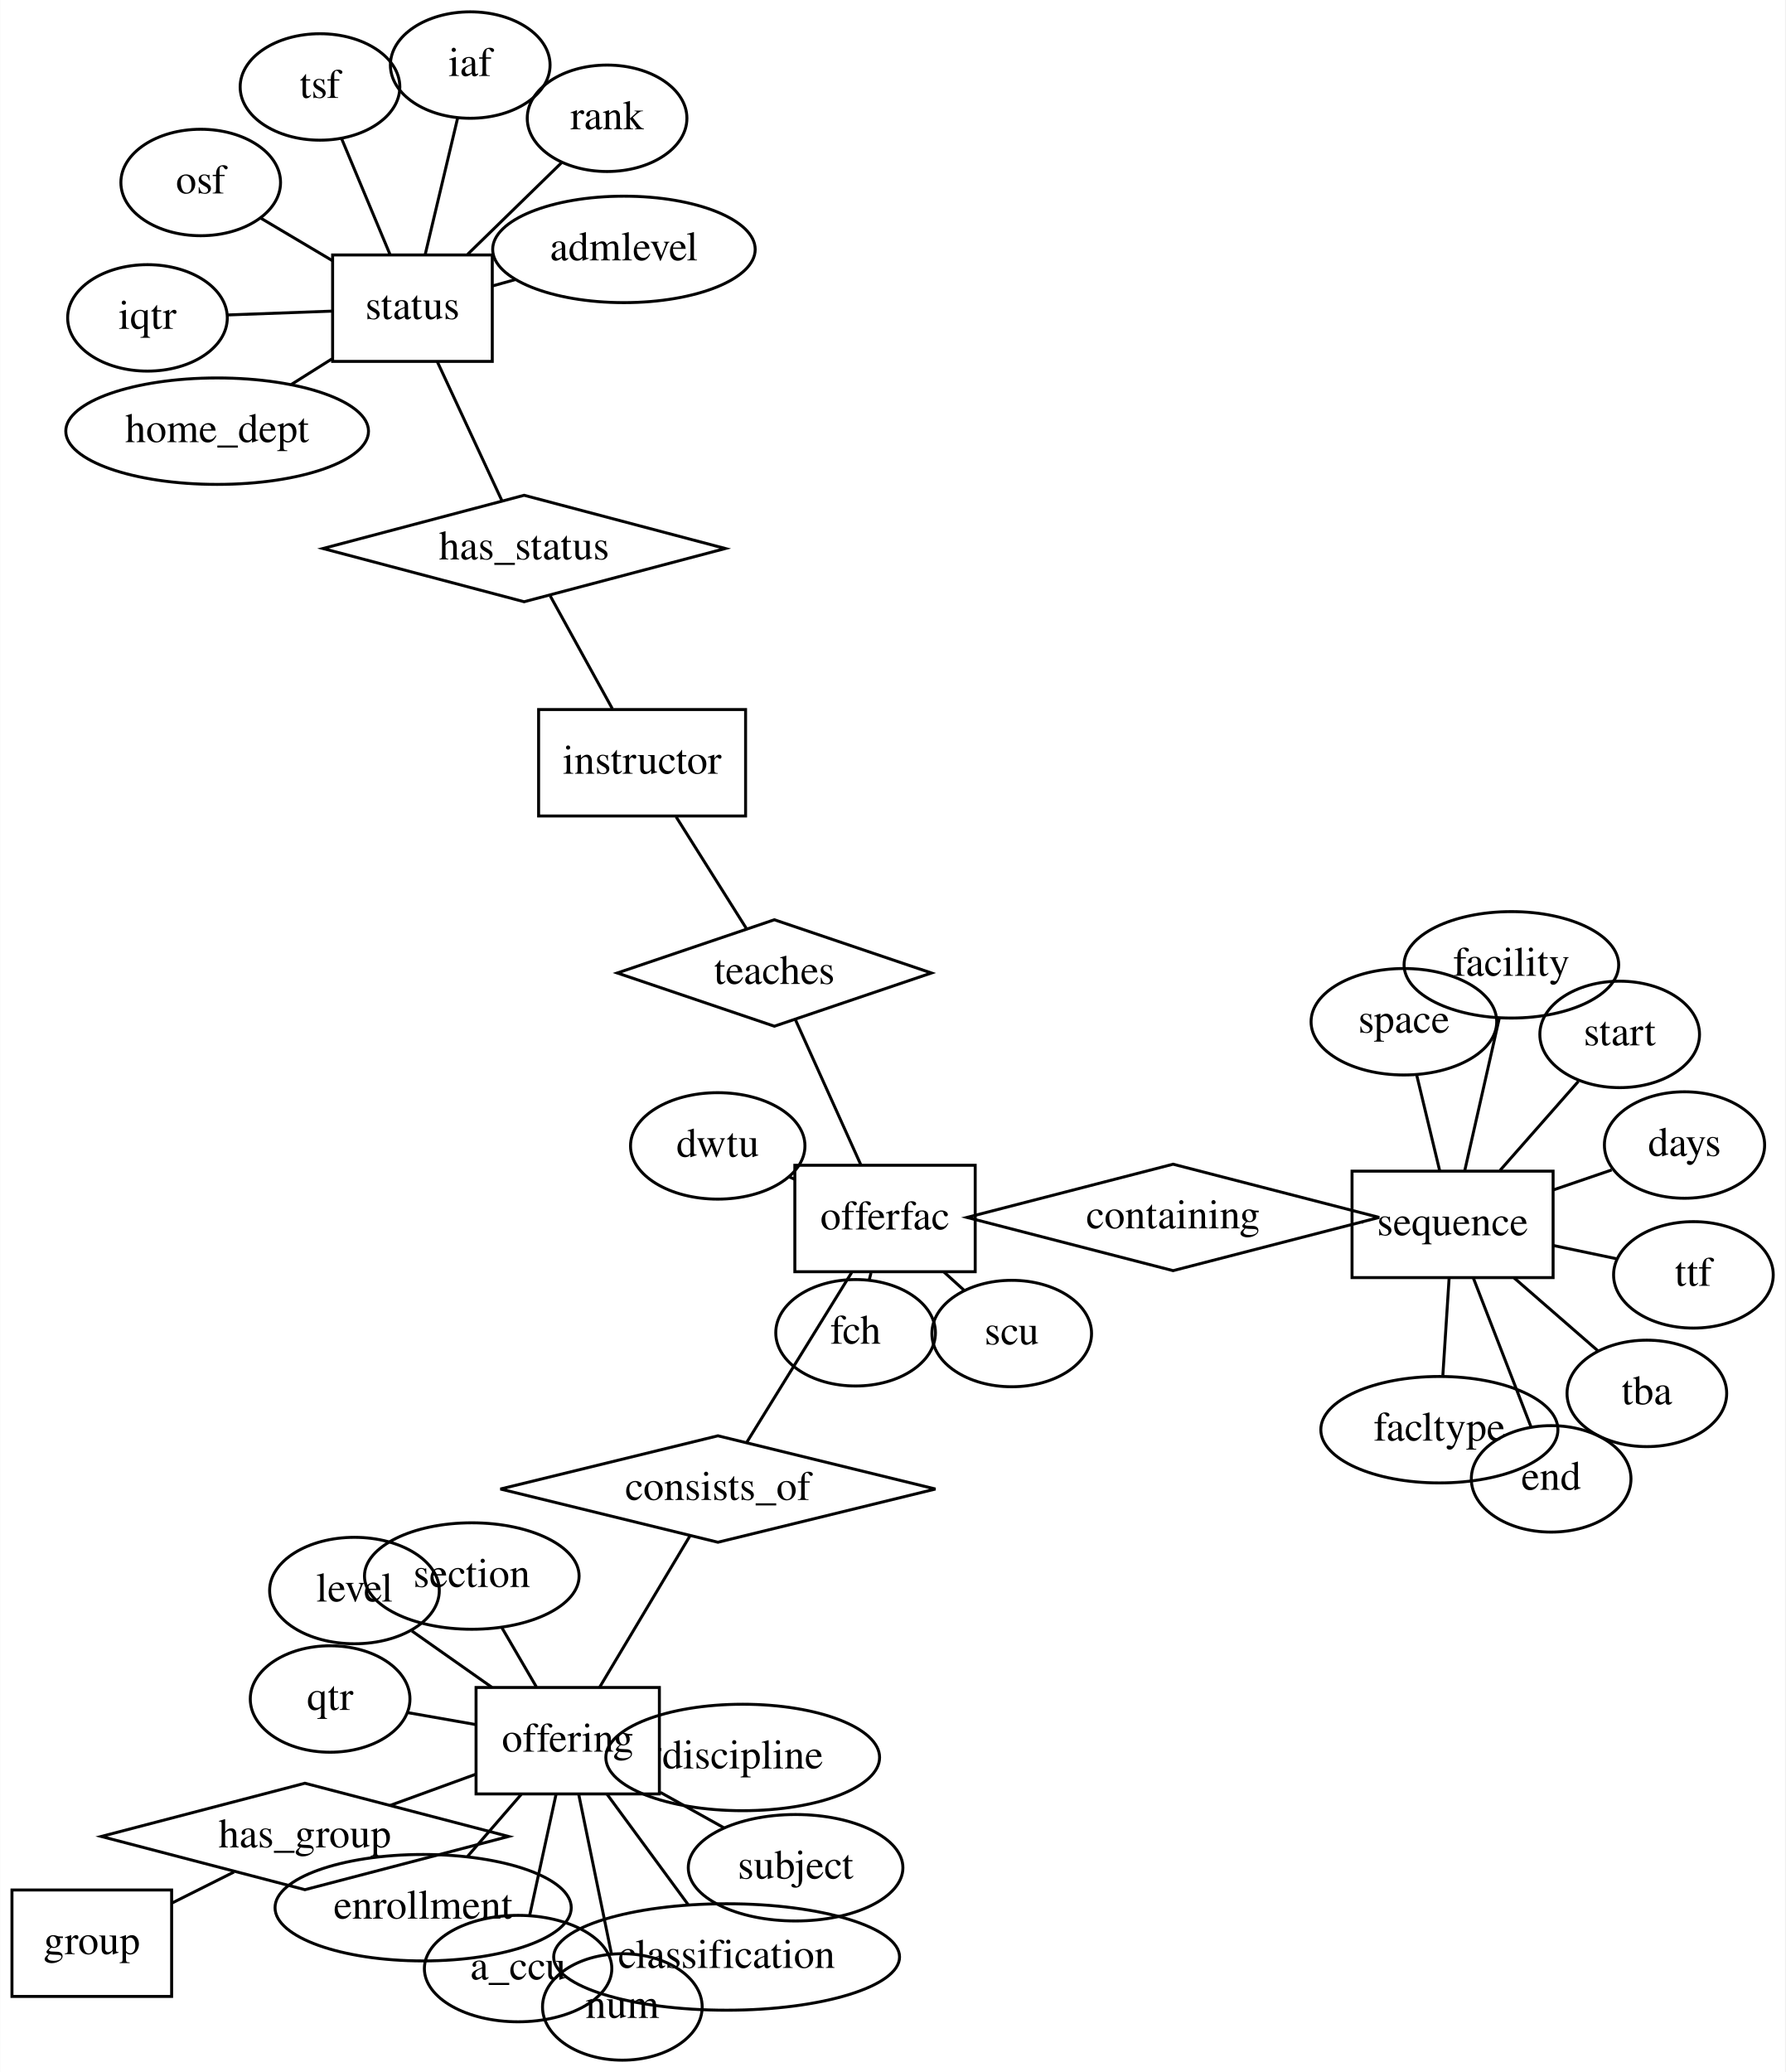
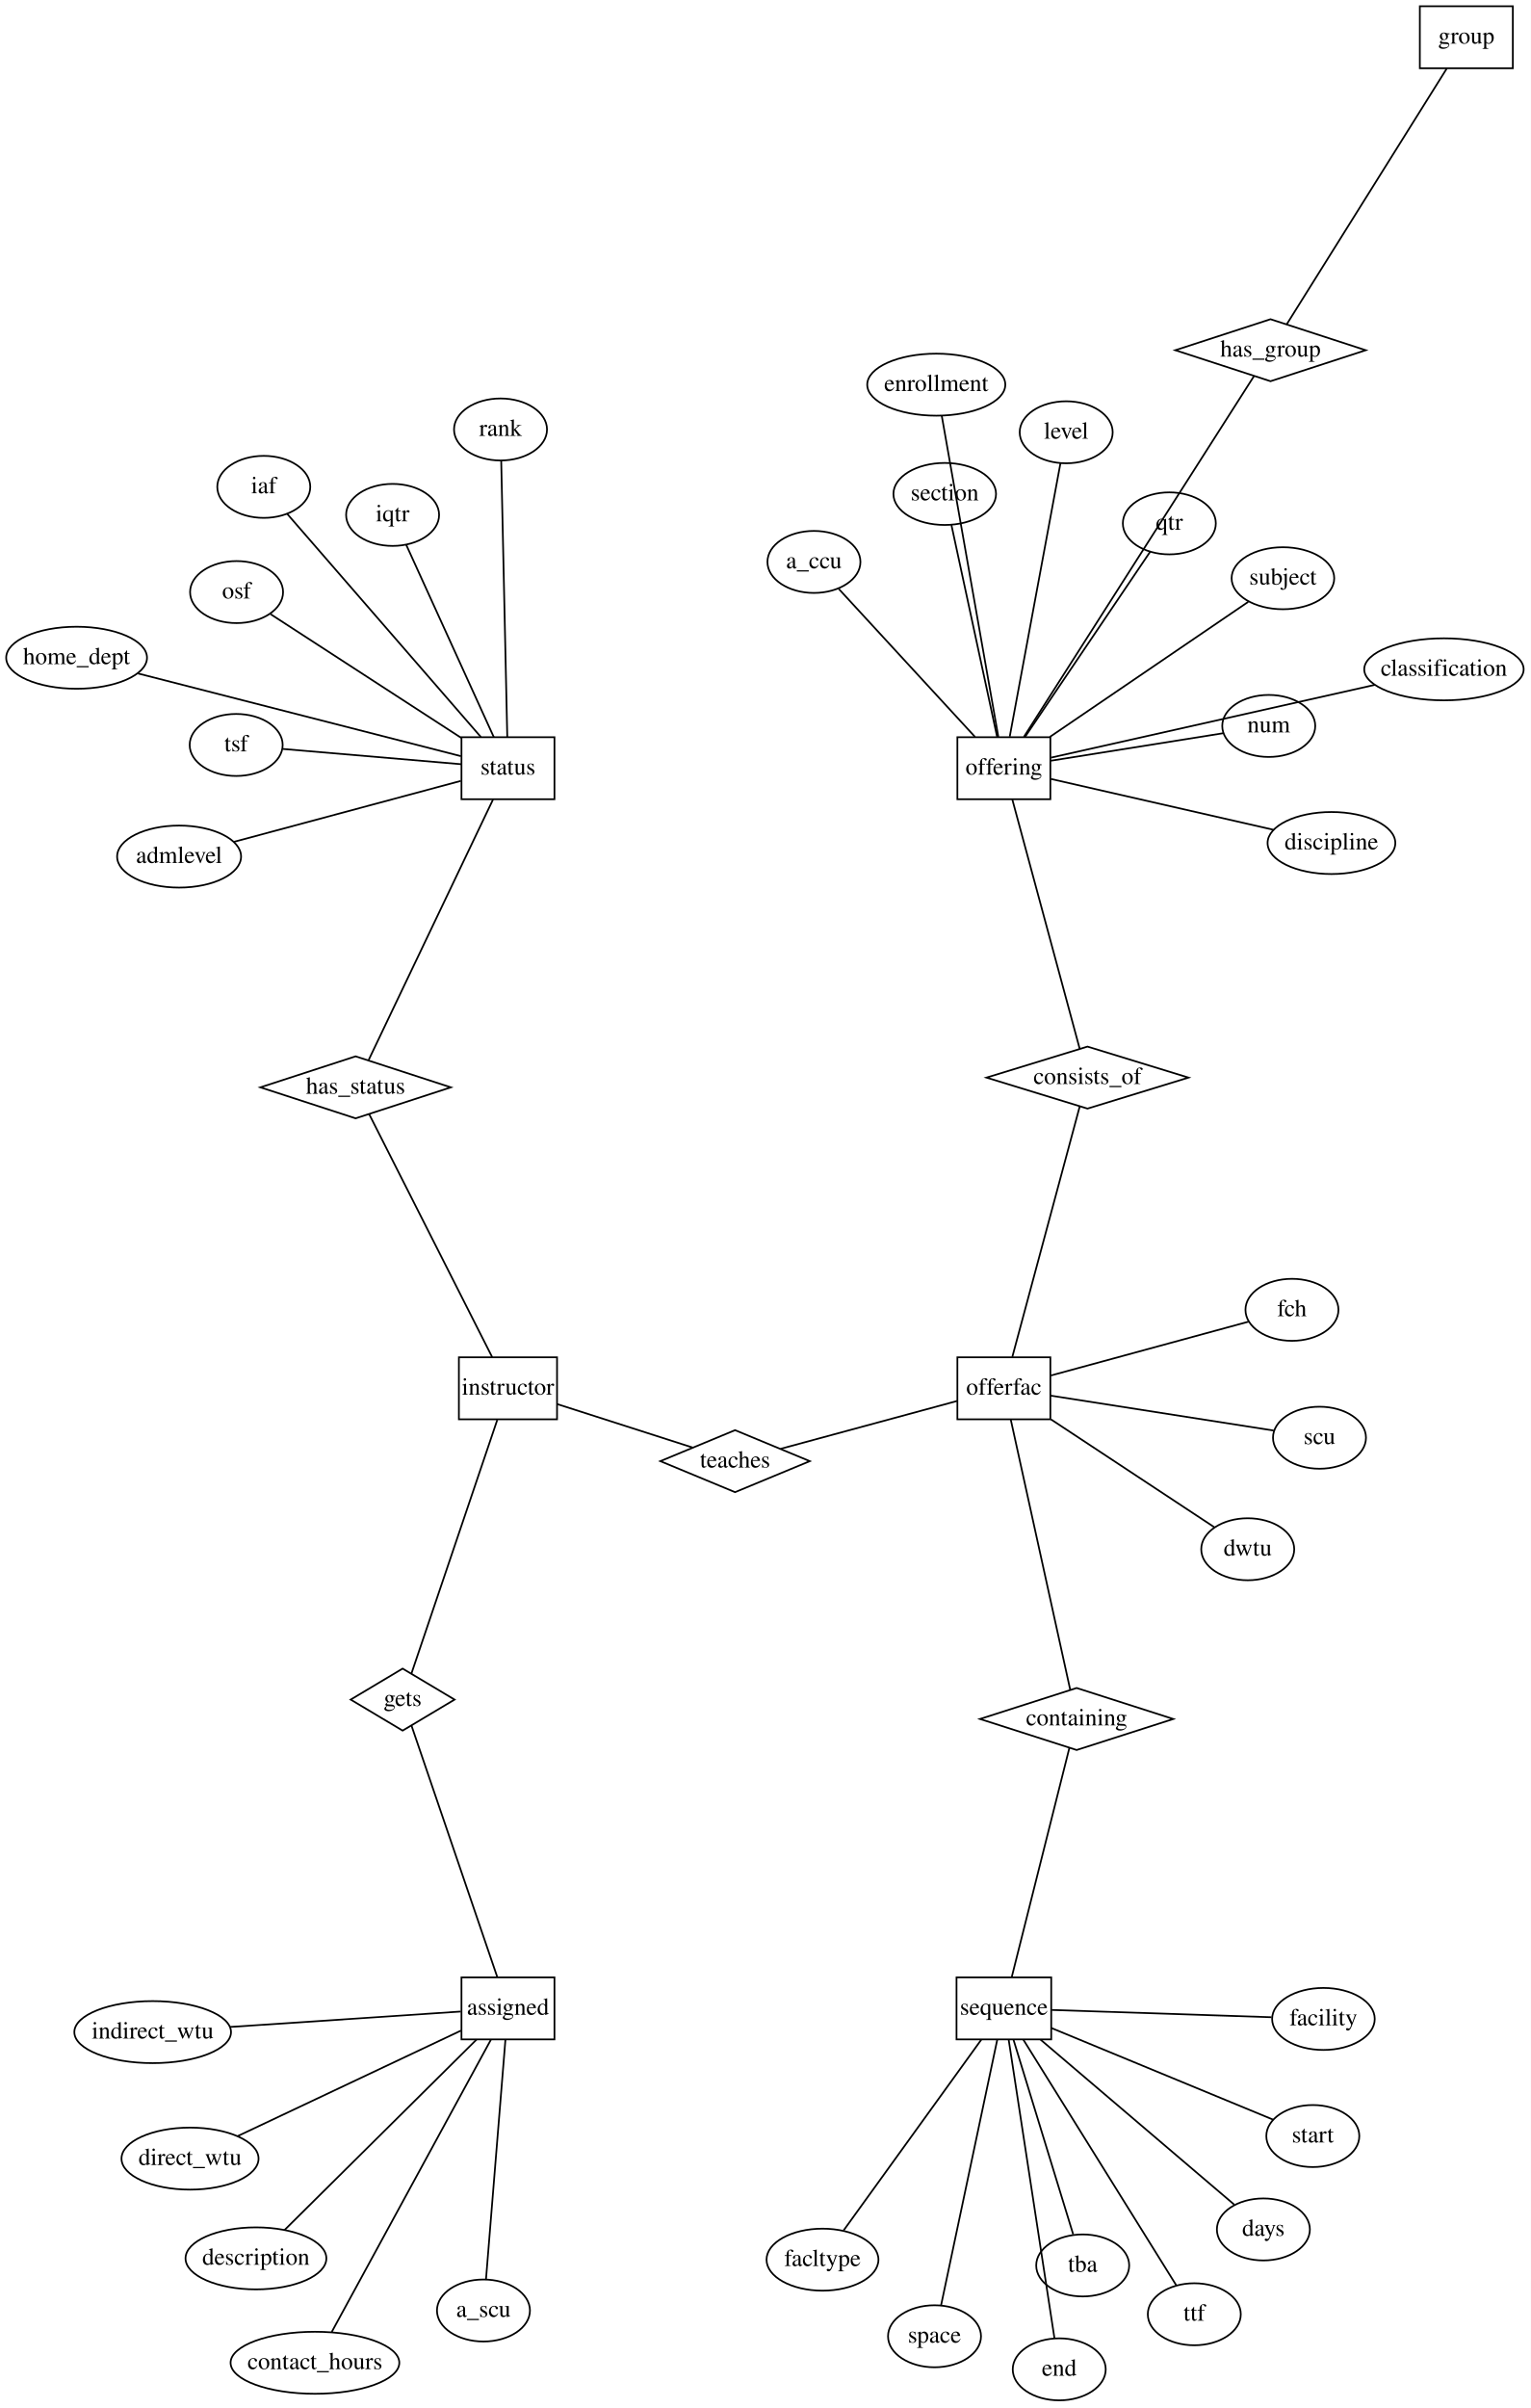
- <svg xmlns="http://www.w3.org/2000/svg" width="604pt" height="701pt" viewBox="0.00 0.00 603.68 700.74">
-   <g id="graph0" class="graph" transform="scale(1 1) rotate(0) translate(269.208 396.929)">
-     <polygon fill="white" stroke="none" points="-269.208,303.81 -269.208,-396.929 334.468,-396.929 334.468,303.81 -269.208,303.81" />
+ <svg xmlns="http://www.w3.org/2000/svg" width="889pt" height="1398pt" viewBox="0.00 0.00 889.00 1398.00">
+   <g id="graph0" class="graph" transform="scale(1 1) rotate(0) translate(4 1394)">
+     <polygon fill="#ffffff" stroke="transparent" points="-4,4 -4,-1394 885,-1394 885,4 -4,4" />
    <g id="node1" class="node">
-       <polygon fill="none" stroke="black" points="-46.251,173.77 -108.251,173.77 -108.251,209.77 -46.251,209.77 -46.251,173.77" />
-       <text text-anchor="middle" x="-77.251" y="195.47" font-family="Times,serif" font-size="14.00">offering</text>
+       <polygon fill="none" stroke="#000000" points="606,-966 552,-966 552,-930 606,-930 606,-966" />
+       <text text-anchor="middle" x="579" y="-944.3" font-family="Times,serif" font-size="14.00" fill="#000000">offering</text>
    </g>
    <g id="node2" class="node">
-       <ellipse fill="none" stroke="black" cx="-157.607" cy="177.664" rx="27" ry="18" />
-       <text text-anchor="middle" x="-157.607" y="181.364" font-family="Times,serif" font-size="14.00">qtr</text>
+       <ellipse fill="none" stroke="#000000" cx="675.09" cy="-1090.151" rx="27" ry="18" />
+       <text text-anchor="middle" x="675.09" y="-1086.451" font-family="Times,serif" font-size="14.00" fill="#000000">qtr</text>
    </g>
    <g id="edge1" class="edge">
-       <path fill="none" stroke="black" d="M-108.548,186.276C-116.128,184.946 -124.152,183.537 -131.465,182.253" />
+       <path fill="none" stroke="#000000" d="M591.17,-966.004C609.956,-993.795 645.745,-1046.738 663.912,-1073.614" />
    </g>
    <g id="node3" class="node">
-       <ellipse fill="none" stroke="black" cx="-0.182" cy="234.733" rx="36.294" ry="18" />
-       <text text-anchor="middle" x="-0.182" y="238.433" font-family="Times,serif" font-size="14.00">subject</text>
+       <ellipse fill="none" stroke="#000000" cx="741.055" cy="-1058.295" rx="29.795" ry="18" />
+       <text text-anchor="middle" x="741.055" y="-1054.595" font-family="Times,serif" font-size="14.00" fill="#000000">subject</text>
    </g>
    <g id="edge2" class="edge">
-       <path fill="none" stroke="black" d="M-45.904,209.245C-38.736,213.241 -31.224,217.428 -24.408,221.228" />
+       <path fill="none" stroke="#000000" d="M605.76,-966.213C638.124,-988.24 691.864,-1024.815 720.92,-1044.591" />
    </g>
    <g id="node4" class="node">
-       <ellipse fill="none" stroke="black" cx="-58.773" cy="281.81" rx="27" ry="18" />
-       <text text-anchor="middle" x="-58.773" y="285.51" font-family="Times,serif" font-size="14.00">num</text>
+       <ellipse fill="none" stroke="#000000" cx="732.826" cy="-972.541" rx="27" ry="18" />
+       <text text-anchor="middle" x="732.826" y="-968.841" font-family="Times,serif" font-size="14.00" fill="#000000">num</text>
    </g>
    <g id="edge3" class="edge">
-       <path fill="none" stroke="black" d="M-73.511,209.991C-70.284,225.715 -65.65,248.297 -62.443,263.924" />
+       <path fill="none" stroke="#000000" d="M606.147,-952.331C634.437,-956.844 678.469,-963.869 706.464,-968.335" />
    </g>
    <g id="node5" class="node">
-       <ellipse fill="none" stroke="black" cx="-109.695" cy="136.078" rx="36.294" ry="18" />
-       <text text-anchor="middle" x="-109.695" y="139.778" font-family="Times,serif" font-size="14.00">section</text>
+       <ellipse fill="none" stroke="#000000" cx="544.653" cy="-1107.226" rx="29.795" ry="18" />
+       <text text-anchor="middle" x="544.653" y="-1103.526" font-family="Times,serif" font-size="14.00" fill="#000000">section</text>
    </g>
    <g id="edge4" class="edge">
-       <path fill="none" stroke="black" d="M-87.874,173.535C-91.644,167.063 -95.874,159.802 -99.599,153.408" />
+       <path fill="none" stroke="#000000" d="M575.06,-966.265C568.435,-996.98 555.142,-1058.603 548.547,-1089.174" />
    </g>
    <g id="node6" class="node">
-       <ellipse fill="none" stroke="black" cx="-18.066" cy="197.438" rx="46.292" ry="18" />
-       <text text-anchor="middle" x="-18.066" y="201.138" font-family="Times,serif" font-size="14.00">discipline</text>
+       <ellipse fill="none" stroke="#000000" cx="769.239" cy="-904.568" rx="37.093" ry="18" />
+       <text text-anchor="middle" x="769.239" y="-900.869" font-family="Times,serif" font-size="14.00" fill="#000000">discipline</text>
    </g>
    <g id="edge5" class="edge">
-       <path fill="none" stroke="black" d="M-45.925,194.77C-45.814,194.781 -45.703,194.791 -45.593,194.802" />
+       <path fill="none" stroke="#000000" d="M606.257,-941.777C640.366,-933.99 698.769,-920.657 735.618,-912.244" />
    </g>
    <g id="node7" class="node">
-       <ellipse fill="none" stroke="black" cx="-149.373" cy="140.986" rx="28.695" ry="18" />
-       <text text-anchor="middle" x="-149.373" y="144.686" font-family="Times,serif" font-size="14.00">level</text>
+       <ellipse fill="none" stroke="#000000" cx="615.191" cy="-1143.03" rx="27" ry="18" />
+       <text text-anchor="middle" x="615.191" y="-1139.33" font-family="Times,serif" font-size="14.00" fill="#000000">level</text>
    </g>
    <g id="edge6" class="edge">
-       <path fill="none" stroke="black" d="M-102.881,173.723C-111.789,167.45 -121.625,160.524 -129.948,154.664" />
+       <path fill="none" stroke="#000000" d="M582.405,-966.348C589.338,-1003.709 605.016,-1088.197 611.874,-1125.156" />
    </g>
    <g id="node8" class="node">
-       <ellipse fill="none" stroke="black" cx="-126.145" cy="248.245" rx="50.091" ry="18" />
-       <text text-anchor="middle" x="-126.145" y="251.945" font-family="Times,serif" font-size="14.00">enrollment</text>
+       <ellipse fill="none" stroke="#000000" cx="539.737" cy="-1170.678" rx="40.094" ry="18" />
+       <text text-anchor="middle" x="539.737" y="-1166.978" font-family="Times,serif" font-size="14.00" fill="#000000">enrollment</text>
    </g>
    <g id="edge7" class="edge">
-       <path fill="none" stroke="black" d="M-92.99,209.95C-98.797,216.657 -105.357,224.235 -111.101,230.869" />
+       <path fill="none" stroke="#000000" d="M575.787,-966.223C568.406,-1008.083 550.31,-1110.715 542.94,-1152.516" />
    </g>
    <g id="node9" class="node">
-       <ellipse fill="none" stroke="black" cx="-23.51" cy="264.912" rx="58.49" ry="18" />
-       <text text-anchor="middle" x="-23.51" y="268.612" font-family="Times,serif" font-size="14.00">classification</text>
+       <ellipse fill="none" stroke="#000000" cx="834.568" cy="-1005.41" rx="46.292" ry="18" />
+       <text text-anchor="middle" x="834.568" y="-1001.71" font-family="Times,serif" font-size="14.00" fill="#000000">classification</text>
    </g>
    <g id="edge8" class="edge">
-       <path fill="none" stroke="black" d="M-63.966,209.85C-55.574,221.272 -44.782,235.96 -36.456,247.292" />
+       <path fill="none" stroke="#000000" d="M606.35,-954.144C651.548,-964.297 742.032,-984.623 794.469,-996.402" />
    </g>
    <g id="node10" class="node">
-       <ellipse fill="none" stroke="black" cx="-94.031" cy="268.835" rx="31.695" ry="18" />
-       <text text-anchor="middle" x="-94.031" y="272.535" font-family="Times,serif" font-size="14.00">a_ccu</text>
+       <ellipse fill="none" stroke="#000000" cx="468.695" cy="-1067.759" rx="27" ry="18" />
+       <text text-anchor="middle" x="468.695" y="-1064.059" font-family="Times,serif" font-size="14.00" fill="#000000">a_ccu</text>
    </g>
    <g id="edge9" class="edge">
-       <path fill="none" stroke="black" d="M-81.227,210.034C-83.922,222.407 -87.465,238.679 -90.141,250.969" />
+       <path fill="none" stroke="#000000" d="M562.247,-966.189C540.671,-989.614 503.529,-1029.939 483.138,-1052.077" />
+     </g>
+     <g id="node40" class="node">
+       <polygon fill="none" stroke="#000000" points="733.848,-1208.678 678.549,-1190.678 733.848,-1172.678 789.147,-1190.678 733.848,-1208.678" />
+       <text text-anchor="middle" x="733.848" y="-1186.978" font-family="Times,serif" font-size="14.00" fill="#000000">has_group</text>
+     </g>
+     <g id="edge33" class="edge">
+       <path fill="none" stroke="#000000" d="M590.639,-966.24C620.109,-1012.426 697.254,-1133.327 724.307,-1175.724" />
+     </g>
+     <g id="node41" class="node">
+       <polygon fill="none" stroke="#000000" points="627.557,-786.384 568.904,-768.384 627.557,-750.384 686.21,-768.384 627.557,-786.384" />
+       <text text-anchor="middle" x="627.557" y="-764.684" font-family="Times,serif" font-size="14.00" fill="#000000">consists_of</text>
+     </g>
+     <g id="edge35" class="edge">
+       <path fill="none" stroke="#000000" d="M583.923,-929.789C593.374,-894.828 613.931,-818.789 623.047,-785.066" />
+     </g>
+     <g id="node11" class="node">
+       <polygon fill="none" stroke="#000000" points="606,-606 552,-606 552,-570 606,-570 606,-606" />
+       <text text-anchor="middle" x="579" y="-584.3" font-family="Times,serif" font-size="14.00" fill="#000000">offerfac</text>
+     </g>
+     <g id="node12" class="node">
+       <ellipse fill="none" stroke="#000000" cx="762.291" cy="-559.307" rx="27" ry="18" />
+       <text text-anchor="middle" x="762.291" y="-555.607" font-family="Times,serif" font-size="14.00" fill="#000000">scu</text>
+     </g>
+     <g id="edge10" class="edge">
+       <path fill="none" stroke="#000000" d="M606.045,-583.766C640.899,-578.31 701.115,-568.884 735.731,-563.465" />
+     </g>
+     <g id="node13" class="node">
+       <ellipse fill="none" stroke="#000000" cx="746.306" cy="-633.562" rx="27" ry="18" />
+       <text text-anchor="middle" x="746.306" y="-629.862" font-family="Times,serif" font-size="14.00" fill="#000000">fch</text>
+     </g>
+     <g id="edge11" class="edge">
+       <path fill="none" stroke="#000000" d="M606.253,-595.422C638.105,-604.096 690.378,-618.331 721.253,-626.739" />
+     </g>
+     <g id="node14" class="node">
+       <ellipse fill="none" stroke="#000000" cx="720.624" cy="-494.555" rx="27" ry="18" />
+       <text text-anchor="middle" x="720.624" y="-490.855" font-family="Times,serif" font-size="14.00" fill="#000000">dwtu</text>
+     </g>
+     <g id="edge12" class="edge">
+       <path fill="none" stroke="#000000" d="M606.307,-569.983C634.118,-551.633 676.547,-523.637 701.136,-507.413" />
+     </g>
+     <g id="node42" class="node">
+       <polygon fill="none" stroke="#000000" points="621.259,-414.011 565.121,-396.011 621.259,-378.011 677.396,-396.011 621.259,-414.011" />
+       <text text-anchor="middle" x="621.259" y="-392.311" font-family="Times,serif" font-size="14.00" fill="#000000">containing</text>
+     </g>
+     <g id="edge37" class="edge">
+       <path fill="none" stroke="#000000" d="M582.976,-569.938C591.112,-532.973 609.563,-449.144 617.507,-413.057" />
+     </g>
+     <g id="node15" class="node">
+       <polygon fill="none" stroke="#000000" points="606.5,-246 551.5,-246 551.5,-210 606.5,-210 606.5,-246" />
+       <text text-anchor="middle" x="579" y="-224.3" font-family="Times,serif" font-size="14.00" fill="#000000">sequence</text>
+     </g>
+     <g id="node16" class="node">
+       <ellipse fill="none" stroke="#000000" cx="689.584" cy="-50.417" rx="27" ry="18" />
+       <text text-anchor="middle" x="689.584" y="-46.717" font-family="Times,serif" font-size="14.00" fill="#000000">ttf</text>
+     </g>
+     <g id="edge13" class="edge">
+       <path fill="none" stroke="#000000" d="M590.212,-209.995C611.682,-175.518 658.313,-100.634 679.155,-67.165" />
+     </g>
+     <g id="node17" class="node">
+       <ellipse fill="none" stroke="#000000" cx="729.711" cy="-99.663" rx="27" ry="18" />
+       <text text-anchor="middle" x="729.711" y="-95.963" font-family="Times,serif" font-size="14.00" fill="#000000">days</text>
+     </g>
+     <g id="edge14" class="edge">
+       <path fill="none" stroke="#000000" d="M600.274,-209.885C630.458,-184.181 685.11,-137.643 712.741,-114.114" />
+     </g>
+     <g id="node18" class="node">
+       <ellipse fill="none" stroke="#000000" cx="758.418" cy="-153.885" rx="27" ry="18" />
+       <text text-anchor="middle" x="758.418" y="-150.185" font-family="Times,serif" font-size="14.00" fill="#000000">start</text>
+     </g>
+     <g id="edge15" class="edge">
+       <path fill="none" stroke="#000000" d="M606.641,-216.582C641.929,-202.005 702.351,-177.045 735.311,-163.43" />
+     </g>
+     <g id="node19" class="node">
+       <ellipse fill="none" stroke="#000000" cx="611.147" cy="-18.44" rx="27" ry="18" />
+       <text text-anchor="middle" x="611.147" y="-14.74" font-family="Times,serif" font-size="14.00" fill="#000000">end</text>
+     </g>
+     <g id="edge16" class="edge">
+       <path fill="none" stroke="#000000" d="M581.797,-209.769C587.892,-170.037 602.312,-76.037 608.38,-36.479" />
+     </g>
+     <g id="node20" class="node">
+       <ellipse fill="none" stroke="#000000" cx="624.78" cy="-78.767" rx="27" ry="18" />
+       <text text-anchor="middle" x="624.78" y="-75.067" font-family="Times,serif" font-size="14.00" fill="#000000">tba</text>
+     </g>
+     <g id="edge17" class="edge">
+       <path fill="none" stroke="#000000" d="M584.522,-209.999C593.321,-181.316 610.427,-125.555 619.239,-96.832" />
+     </g>
+     <g id="node21" class="node">
+       <ellipse fill="none" stroke="#000000" cx="764.581" cy="-221.868" rx="29.795" ry="18" />
+       <text text-anchor="middle" x="764.581" y="-218.168" font-family="Times,serif" font-size="14.00" fill="#000000">facility</text>
+     </g>
+     <g id="edge18" class="edge">
+       <path fill="none" stroke="#000000" d="M606.783,-227.082C641.061,-225.949 699.125,-224.031 734.449,-222.863" />
+     </g>
+     <g id="node22" class="node">
+       <ellipse fill="none" stroke="#000000" cx="538.724" cy="-37.638" rx="27" ry="18" />
+       <text text-anchor="middle" x="538.724" y="-33.938" font-family="Times,serif" font-size="14.00" fill="#000000">space</text>
+     </g>
+     <g id="edge19" class="edge">
+       <path fill="none" stroke="#000000" d="M575.138,-209.747C567.42,-173.268 550.175,-91.76 542.516,-55.557" />
+     </g>
+     <g id="node23" class="node">
+       <ellipse fill="none" stroke="#000000" cx="473.661" cy="-82.117" rx="32.494" ry="18" />
+       <text text-anchor="middle" x="473.661" y="-78.416" font-family="Times,serif" font-size="14.00" fill="#000000">facltype</text>
+     </g>
+     <g id="edge20" class="edge">
+       <path fill="none" stroke="#000000" d="M565.872,-209.819C545.355,-181.405 505.974,-126.867 485.972,-99.166" />
+     </g>
+     <g id="node24" class="node">
+       <polygon fill="none" stroke="#000000" points="319.5,-606 262.5,-606 262.5,-570 319.5,-570 319.5,-606" />
+       <text text-anchor="middle" x="291" y="-584.3" font-family="Times,serif" font-size="14.00" fill="#000000">instructor</text>
+     </g>
+     <g id="node43" class="node">
+       <polygon fill="none" stroke="#000000" points="422.887,-563.702 379.485,-545.702 422.887,-527.702 466.289,-545.702 422.887,-563.702" />
+       <text text-anchor="middle" x="422.887" y="-542.002" font-family="Times,serif" font-size="14.00" fill="#000000">teaches</text>
+     </g>
+     <g id="edge39" class="edge">
+       <path fill="none" stroke="#000000" d="M319.618,-578.822C343.103,-571.29 376.007,-560.737 398.314,-553.583" />
+     </g>
+     <g id="node44" class="node">
+       <polygon fill="none" stroke="#000000" points="202.508,-780.727 147.209,-762.727 202.508,-744.727 257.807,-762.727 202.508,-780.727" />
+       <text text-anchor="middle" x="202.508" y="-759.028" font-family="Times,serif" font-size="14.00" fill="#000000">has_status</text>
+     </g>
+     <g id="edge41" class="edge">
+       <path fill="none" stroke="#000000" d="M281.863,-606.041C264.464,-640.395 226.851,-714.662 210.438,-747.07" />
+     </g>
+     <g id="node45" class="node">
+       <polygon fill="none" stroke="#000000" points="229.821,-425.271 199.655,-407.271 229.821,-389.271 259.986,-407.271 229.821,-425.271" />
+       <text text-anchor="middle" x="229.821" y="-403.571" font-family="Times,serif" font-size="14.00" fill="#000000">gets</text>
+     </g>
+     <g id="edge43" class="edge">
+       <path fill="none" stroke="#000000" d="M284.797,-569.676C272.676,-533.87 246.06,-455.242 234.901,-422.279" />
+     </g>
+     <g id="node25" class="node">
+       <polygon fill="none" stroke="#000000" points="318,-966 264,-966 264,-930 318,-930 318,-966" />
+       <text text-anchor="middle" x="291" y="-944.3" font-family="Times,serif" font-size="14.00" fill="#000000">status</text>
+     </g>
+     <g id="node26" class="node">
+       <ellipse fill="none" stroke="#000000" cx="224.006" cy="-1095.062" rx="27" ry="18" />
+       <text text-anchor="middle" x="224.006" y="-1091.362" font-family="Times,serif" font-size="14.00" fill="#000000">iqtr</text>
+     </g>
+     <g id="edge21" class="edge">
+       <path fill="none" stroke="#000000" d="M282.785,-966.033C269.787,-994.565 244.648,-1049.75 231.871,-1077.796" />
+     </g>
+     <g id="node27" class="node">
+       <ellipse fill="none" stroke="#000000" cx="40.483" cy="-1012.137" rx="40.893" ry="18" />
+       <text text-anchor="middle" x="40.483" y="-1008.437" font-family="Times,serif" font-size="14.00" fill="#000000">home_dept</text>
+     </g>
+     <g id="edge22" class="edge">
+       <path fill="none" stroke="#000000" d="M263.713,-954.986C218.188,-966.641 126.755,-990.05 76.176,-1002.999" />
+     </g>
+     <g id="node28" class="node">
+       <ellipse fill="none" stroke="#000000" cx="133.157" cy="-961.499" rx="27" ry="18" />
+       <text text-anchor="middle" x="133.157" y="-957.799" font-family="Times,serif" font-size="14.00" fill="#000000">tsf</text>
+     </g>
+     <g id="edge23" class="edge">
+       <path fill="none" stroke="#000000" d="M263.866,-950.321C234.867,-952.801 189.166,-956.709 160.201,-959.186" />
+     </g>
+     <g id="node29" class="node">
+       <ellipse fill="none" stroke="#000000" cx="149.187" cy="-1111.337" rx="27" ry="18" />
+       <text text-anchor="middle" x="149.187" y="-1107.637" font-family="Times,serif" font-size="14.00" fill="#000000">iaf</text>
+     </g>
+     <g id="edge24" class="edge">
+       <path fill="none" stroke="#000000" d="M275.282,-966.104C247.301,-998.331 189.315,-1065.119 162.869,-1095.578" />
+     </g>
+     <g id="node30" class="node">
+       <ellipse fill="none" stroke="#000000" cx="133.391" cy="-1050.257" rx="27" ry="18" />
+       <text text-anchor="middle" x="133.391" y="-1046.557" font-family="Times,serif" font-size="14.00" fill="#000000">osf</text>
+     </g>
+     <g id="edge25" class="edge">
+       <path fill="none" stroke="#000000" d="M263.906,-965.579C232.397,-986.021 181.142,-1019.276 153.159,-1037.431" />
+     </g>
+     <g id="node31" class="node">
+       <ellipse fill="none" stroke="#000000" cx="100.013" cy="-896.702" rx="35.995" ry="18" />
+       <text text-anchor="middle" x="100.013" y="-893.002" font-family="Times,serif" font-size="14.00" fill="#000000">admlevel</text>
+     </g>
+     <g id="edge26" class="edge">
+       <path fill="none" stroke="#000000" d="M263.636,-940.65C228.774,-931.286 168.633,-915.133 131.782,-905.235" />
+     </g>
+     <g id="node32" class="node">
+       <ellipse fill="none" stroke="#000000" cx="286.68" cy="-1144.658" rx="27" ry="18" />
+       <text text-anchor="middle" x="286.68" y="-1140.958" font-family="Times,serif" font-size="14.00" fill="#000000">rank</text>
+     </g>
+     <g id="edge27" class="edge">
+       <path fill="none" stroke="#000000" d="M290.601,-966.149C289.778,-1003.613 287.9,-1089.127 287.078,-1126.553" />
+     </g>
+     <g id="node33" class="node">
+       <polygon fill="none" stroke="#000000" points="318,-246 264,-246 264,-210 318,-210 318,-246" />
+       <text text-anchor="middle" x="291" y="-224.3" font-family="Times,serif" font-size="14.00" fill="#000000">assigned</text>
    </g>
    <g id="node34" class="node">
-       <polygon fill="none" stroke="black" points="-166.132,206.152 -235.005,224.152 -166.132,242.152 -97.258,224.152 -166.132,206.152" />
-       <text text-anchor="middle" x="-166.132" y="227.852" font-family="Times,serif" font-size="14.00">has_group</text>
+       <ellipse fill="none" stroke="#000000" cx="144.642" cy="-82.865" rx="40.893" ry="18" />
+       <text text-anchor="middle" x="144.642" y="-79.165" font-family="Times,serif" font-size="14.00" fill="#000000">description</text>
    </g>
    <g id="edge28" class="edge">
-       <path fill="none" stroke="black" d="M-108.337,203.096C-117.748,206.525 -128.04,210.274 -137.297,213.647" />
+       <path fill="none" stroke="#000000" d="M272.76,-209.912C244.1,-181.493 188.949,-126.802 161.3,-99.385" />
    </g>
    <g id="node35" class="node">
-       <polygon fill="none" stroke="black" points="-26.445,88.65 -100.01,106.65 -26.445,124.65 47.121,106.65 -26.445,88.65" />
-       <text text-anchor="middle" x="-26.445" y="110.35" font-family="Times,serif" font-size="14.00">consists_of</text>
+       <ellipse fill="none" stroke="#000000" cx="276.77" cy="-52.597" rx="27" ry="18" />
+       <text text-anchor="middle" x="276.77" y="-48.897" font-family="Times,serif" font-size="14.00" fill="#000000">a_scu</text>
+     </g>
+     <g id="edge29" class="edge">
+       <path fill="none" stroke="#000000" d="M289.531,-209.889C286.797,-176.191 280.959,-104.233 278.232,-70.609" />
+     </g>
+     <g id="node36" class="node">
+       <ellipse fill="none" stroke="#000000" cx="178.909" cy="-22.258" rx="48.993" ry="18" />
+       <text text-anchor="middle" x="178.909" y="-18.558" font-family="Times,serif" font-size="14.00" fill="#000000">contact_hours</text>
    </g>
    <g id="edge30" class="edge">
-       <path fill="none" stroke="black" d="M-66.476,173.718C-57.388,158.492 -44.511,136.918 -35.837,122.386" />
-     </g>
-     <g id="node11" class="node">
-       <polygon fill="none" stroke="black" points="60.564,-2.839 -0.436,-2.839 -0.436,33.161 60.564,33.161 60.564,-2.839" />
-       <text text-anchor="middle" x="30.064" y="18.861" font-family="Times,serif" font-size="14.00">offerfac</text>
-     </g>
-     <g id="node12" class="node">
-       <ellipse fill="none" stroke="black" cx="72.916" cy="54.066" rx="27" ry="18" />
-       <text text-anchor="middle" x="72.916" y="57.766" font-family="Times,serif" font-size="14.00">scu</text>
-     </g>
-     <g id="edge10" class="edge">
-       <path fill="none" stroke="black" d="M49.984,33.247C52.258,35.311 54.553,37.395 56.769,39.407" />
-     </g>
-     <g id="node13" class="node">
-       <ellipse fill="none" stroke="black" cx="20.115" cy="53.807" rx="27" ry="18" />
-       <text text-anchor="middle" x="20.115" y="57.507" font-family="Times,serif" font-size="14.00">fch</text>
-     </g>
-     <g id="edge11" class="edge">
-       <path fill="none" stroke="black" d="M25.323,33.579C25.122,34.356 24.922,35.136 24.722,35.913" />
-     </g>
-     <g id="node14" class="node">
-       <ellipse fill="none" stroke="black" cx="-26.513" cy="-9.392" rx="29.497" ry="18" />
-       <text text-anchor="middle" x="-26.513" y="-5.692" font-family="Times,serif" font-size="14.00">dwtu</text>
-     </g>
-     <g id="edge12" class="edge">
-       <path fill="none" stroke="black" d="M-0.543,1.879C-1.167,1.608 -1.791,1.337 -2.411,1.068" />
-     </g>
-     <g id="node36" class="node">
-       <polygon fill="none" stroke="black" points="127.487,-3.203 57.775,14.797 127.487,32.797 197.2,14.797 127.487,-3.203" />
-       <text text-anchor="middle" x="127.487" y="18.497" font-family="Times,serif" font-size="14.00">containing</text>
+       <path fill="none" stroke="#000000" d="M281.053,-209.742C259.728,-170.6 209.835,-79.022 188.674,-40.181" />
+     </g>
+     <g id="node37" class="node">
+       <ellipse fill="none" stroke="#000000" cx="106.361" cy="-140.784" rx="39.794" ry="18" />
+       <text text-anchor="middle" x="106.361" y="-137.083" font-family="Times,serif" font-size="14.00" fill="#000000">direct_wtu</text>
+     </g>
+     <g id="edge31" class="edge">
+       <path fill="none" stroke="#000000" d="M263.756,-215.131C228.947,-198.689 169.026,-170.384 134.019,-153.848" />
+     </g>
+     <g id="node38" class="node">
+       <ellipse fill="none" stroke="#000000" cx="84.669" cy="-214.225" rx="45.492" ry="18" />
+       <text text-anchor="middle" x="84.669" y="-210.525" font-family="Times,serif" font-size="14.00" fill="#000000">indirect_wtu</text>
    </g>
    <g id="edge32" class="edge">
-       <path fill="none" stroke="black" d="M60.622,15.047C60.734,15.047 60.846,15.046 60.957,15.046" />
-     </g>
-     <g id="node15" class="node">
-       <polygon fill="none" stroke="black" points="256.014,-0.851 188.014,-0.851 188.014,35.149 256.014,35.149 256.014,-0.851" />
-       <text text-anchor="middle" x="222.014" y="20.849" font-family="Times,serif" font-size="14.00">sequence</text>
-     </g>
-     <g id="node16" class="node">
-       <ellipse fill="none" stroke="black" cx="303.468" cy="34.224" rx="27" ry="18" />
-       <text text-anchor="middle" x="303.468" y="37.924" font-family="Times,serif" font-size="14.00">ttf</text>
-     </g>
-     <g id="edge13" class="edge">
-       <path fill="none" stroke="black" d="M256.086,24.291C263.236,25.79 270.666,27.348 277.465,28.773" />
-     </g>
-     <g id="node17" class="node">
-       <ellipse fill="none" stroke="black" cx="300.46" cy="-9.688" rx="27.097" ry="18" />
-       <text text-anchor="middle" x="300.46" y="-5.988" font-family="Times,serif" font-size="14.00">days</text>
-     </g>
-     <g id="edge14" class="edge">
-       <path fill="none" stroke="black" d="M256.193,5.456C262.799,3.196 269.6,0.87 275.827,-1.261" />
-     </g>
-     <g id="node18" class="node">
-       <ellipse fill="none" stroke="black" cx="278.532" cy="-47.096" rx="27" ry="18" />
-       <text text-anchor="middle" x="278.532" y="-43.395" font-family="Times,serif" font-size="14.00">start</text>
-     </g>
-     <g id="edge15" class="edge">
-       <path fill="none" stroke="black" d="M238.059,-1.089C246.413,-10.586 256.531,-22.087 264.561,-31.215" />
-     </g>
-     <g id="node19" class="node">
-       <ellipse fill="none" stroke="black" cx="255.353" cy="103.215" rx="27" ry="18" />
-       <text text-anchor="middle" x="255.353" y="106.915" font-family="Times,serif" font-size="14.00">end</text>
-     </g>
-     <g id="edge16" class="edge">
-       <path fill="none" stroke="black" d="M229.085,35.401C234.819,50.205 242.852,70.942 248.521,85.578" />
-     </g>
-     <g id="node20" class="node">
-       <ellipse fill="none" stroke="black" cx="287.722" cy="74.311" rx="27" ry="18" />
-       <text text-anchor="middle" x="287.722" y="78.011" font-family="Times,serif" font-size="14.00">tba</text>
-     </g>
-     <g id="edge17" class="edge">
-       <path fill="none" stroke="black" d="M242.805,35.236C251.979,43.217 262.61,52.465 271.226,59.961" />
-     </g>
-     <g id="node21" class="node">
-       <ellipse fill="none" stroke="black" cx="241.904" cy="-70.627" rx="36.294" ry="18" />
-       <text text-anchor="middle" x="241.904" y="-66.927" font-family="Times,serif" font-size="14.00">facility</text>
-     </g>
-     <g id="edge18" class="edge">
-       <path fill="none" stroke="black" d="M226.135,-1.038C229.549,-16.103 234.376,-37.405 237.788,-52.463" />
-     </g>
-     <g id="node22" class="node">
-       <ellipse fill="none" stroke="black" cx="205.553" cy="-51.379" rx="31.396" ry="18" />
-       <text text-anchor="middle" x="205.553" y="-47.678" font-family="Times,serif" font-size="14.00">space</text>
-     </g>
-     <g id="edge19" class="edge">
-       <path fill="none" stroke="black" d="M217.689,-0.856C215.289,-10.849 212.311,-23.244 209.906,-33.256" />
-     </g>
-     <g id="node23" class="node">
-       <ellipse fill="none" stroke="black" cx="217.548" cy="86.588" rx="40.094" ry="18" />
-       <text text-anchor="middle" x="217.548" y="90.288" font-family="Times,serif" font-size="14.00">facltype</text>
-     </g>
-     <g id="edge20" class="edge">
-       <path fill="none" stroke="black" d="M220.841,35.393C220.189,45.519 219.382,58.079 218.729,68.224" />
-     </g>
-     <g id="node24" class="node">
-       <polygon fill="none" stroke="black" points="-17.095,-156.964 -87.095,-156.964 -87.095,-120.964 -17.095,-120.964 -17.095,-156.964" />
-       <text text-anchor="middle" x="-52.095" y="-135.264" font-family="Times,serif" font-size="14.00">instructor</text>
-     </g>
-     <g id="node37" class="node">
-       <polygon fill="none" stroke="black" points="-7.362,-85.87 -60.485,-67.87 -7.362,-49.87 45.761,-67.87 -7.362,-85.87" />
-       <text text-anchor="middle" x="-7.362" y="-64.17" font-family="Times,serif" font-size="14.00">teaches</text>
+       <path fill="none" stroke="#000000" d="M263.601,-226.171C229.399,-223.887 170.436,-219.951 129.591,-217.224" />
+     </g>
+     <g id="node39" class="node">
+       <polygon fill="none" stroke="#000000" points="874.574,-1390.374 820.574,-1390.374 820.574,-1354.374 874.574,-1354.374 874.574,-1390.374" />
+       <text text-anchor="middle" x="847.574" y="-1368.674" font-family="Times,serif" font-size="14.00" fill="#000000">group</text>
    </g>
    <g id="edge34" class="edge">
-       <path fill="none" stroke="black" d="M-40.575,-120.655C-33.223,-108.971 -23.808,-94.008 -16.881,-82.999" />
-     </g>
-     <g id="node38" class="node">
-       <polygon fill="none" stroke="black" points="-91.992,-229.428 -160.027,-211.428 -91.992,-193.428 -23.956,-211.428 -91.992,-229.428" />
-       <text text-anchor="middle" x="-91.992" y="-207.728" font-family="Times,serif" font-size="14.00">has_status</text>
+       <path fill="none" stroke="#000000" d="M743.349,-1205.856C764.169,-1239.12 813.744,-1318.324 836.188,-1354.182" />
    </g>
    <g id="edge36" class="edge">
-       <path fill="none" stroke="black" d="M-62.163,-157.25C-68.626,-168.989 -76.941,-184.092 -83.15,-195.369" />
-     </g>
-     <g id="node25" class="node">
-       <polygon fill="none" stroke="black" points="-102.764,-310.704 -156.764,-310.704 -156.764,-274.704 -102.764,-274.704 -102.764,-310.704" />
-       <text text-anchor="middle" x="-129.764" y="-289.004" font-family="Times,serif" font-size="14.00">status</text>
-     </g>
-     <g id="node26" class="node">
-       <ellipse fill="none" stroke="black" cx="-219.379" cy="-289.422" rx="27" ry="18" />
-       <text text-anchor="middle" x="-219.379" y="-285.722" font-family="Times,serif" font-size="14.00">iqtr</text>
-     </g>
-     <g id="edge21" class="edge">
-       <path fill="none" stroke="black" d="M-157.138,-291.701C-168.257,-291.294 -181.071,-290.825 -192.172,-290.418" />
-     </g>
-     <g id="node27" class="node">
-       <ellipse fill="none" stroke="black" cx="-195.817" cy="-251.109" rx="51.191" ry="18" />
-       <text text-anchor="middle" x="-195.817" y="-247.409" font-family="Times,serif" font-size="14.00">home_dept</text>
-     </g>
-     <g id="edge22" class="edge">
-       <path fill="none" stroke="black" d="M-157.012,-275.545C-161.561,-272.681 -166.26,-269.721 -170.751,-266.893" />
-     </g>
-     <g id="node28" class="node">
-       <ellipse fill="none" stroke="black" cx="-161.031" cy="-367.523" rx="27" ry="18" />
-       <text text-anchor="middle" x="-161.031" y="-363.823" font-family="Times,serif" font-size="14.00">tsf</text>
-     </g>
-     <g id="edge23" class="edge">
-       <path fill="none" stroke="black" d="M-137.333,-310.815C-142.321,-322.752 -148.818,-338.298 -153.747,-350.093" />
-     </g>
-     <g id="node29" class="node">
-       <ellipse fill="none" stroke="black" cx="-110.221" cy="-374.929" rx="27" ry="18" />
-       <text text-anchor="middle" x="-110.221" y="-371.229" font-family="Times,serif" font-size="14.00">iaf</text>
-     </g>
-     <g id="edge24" class="edge">
-       <path fill="none" stroke="black" d="M-125.427,-310.952C-122.166,-324.673 -117.721,-343.375 -114.479,-357.015" />
-     </g>
-     <g id="node30" class="node">
-       <ellipse fill="none" stroke="black" cx="-201.373" cy="-335.212" rx="27" ry="18" />
-       <text text-anchor="middle" x="-201.373" y="-331.512" font-family="Times,serif" font-size="14.00">osf</text>
-     </g>
-     <g id="edge25" class="edge">
-       <path fill="none" stroke="black" d="M-156.836,-308.774C-164.916,-313.571 -173.627,-318.742 -181.185,-323.228" />
-     </g>
-     <g id="node31" class="node">
-       <ellipse fill="none" stroke="black" cx="-58.237" cy="-312.582" rx="44.393" ry="18" />
-       <text text-anchor="middle" x="-58.237" y="-308.882" font-family="Times,serif" font-size="14.00">admlevel</text>
-     </g>
-     <g id="edge26" class="edge">
-       <path fill="none" stroke="black" d="M-102.723,-300.219C-100.191,-300.923 -97.597,-301.643 -94.996,-302.366" />
-     </g>
-     <g id="node32" class="node">
-       <ellipse fill="none" stroke="black" cx="-63.937" cy="-356.925" rx="27" ry="18" />
-       <text text-anchor="middle" x="-63.937" y="-353.225" font-family="Times,serif" font-size="14.00">rank</text>
-     </g>
-     <g id="edge27" class="edge">
-       <path fill="none" stroke="black" d="M-111.077,-310.935C-101.042,-320.725 -88.822,-332.646 -79.339,-341.898" />
-     </g>
-     <g id="node33" class="node">
-       <polygon fill="none" stroke="black" points="-211.208,242.256 -265.208,242.256 -265.208,278.256 -211.208,278.256 -211.208,242.256" />
-       <text text-anchor="middle" x="-238.208" y="263.956" font-family="Times,serif" font-size="14.00">group</text>
-     </g>
-     <g id="edge29" class="edge">
-       <path fill="none" stroke="black" d="M-190.132,236.174C-196.848,239.538 -204.194,243.218 -211.078,246.666" />
-     </g>
-     <g id="edge31" class="edge">
-       <path fill="none" stroke="black" d="M-16.602,90.714C-6.736,74.741 8.435,50.179 18.781,33.428" />
-     </g>
-     <g id="edge33" class="edge">
-       <path fill="none" stroke="black" d="M191.324,16.385C191.457,16.389 191.589,16.392 191.721,16.395" />
-     </g>
-     <g id="edge35" class="edge">
-       <path fill="none" stroke="black" d="M-0.322,-52.252C5.988,-38.253 15.246,-17.713 21.883,-2.988" />
-     </g>
-     <g id="edge37" class="edge">
-       <path fill="none" stroke="black" d="M-99.454,-227.486C-105.775,-241.087 -114.831,-260.572 -121.396,-274.699" />
+       <path fill="none" stroke="#000000" d="M623.076,-751.738C613.966,-717.897 593.352,-641.315 583.901,-606.205" />
+     </g>
+     <g id="edge38" class="edge">
+       <path fill="none" stroke="#000000" d="M617.052,-379.288C609.077,-347.581 591.821,-278.972 583.571,-246.175" />
+     </g>
+     <g id="edge40" class="edge">
+       <path fill="none" stroke="#000000" d="M449.369,-552.877C477.903,-560.608 523.078,-572.848 551.863,-580.647" />
+     </g>
+     <g id="edge42" class="edge">
+       <path fill="none" stroke="#000000" d="M210.053,-778.524C226.395,-812.739 264.985,-893.534 282.312,-929.811" />
+     </g>
+     <g id="edge44" class="edge">
+       <path fill="none" stroke="#000000" d="M234.932,-392.295C246.103,-359.559 272.664,-281.728 284.781,-246.222" />
    </g>
  </g>
</svg>
